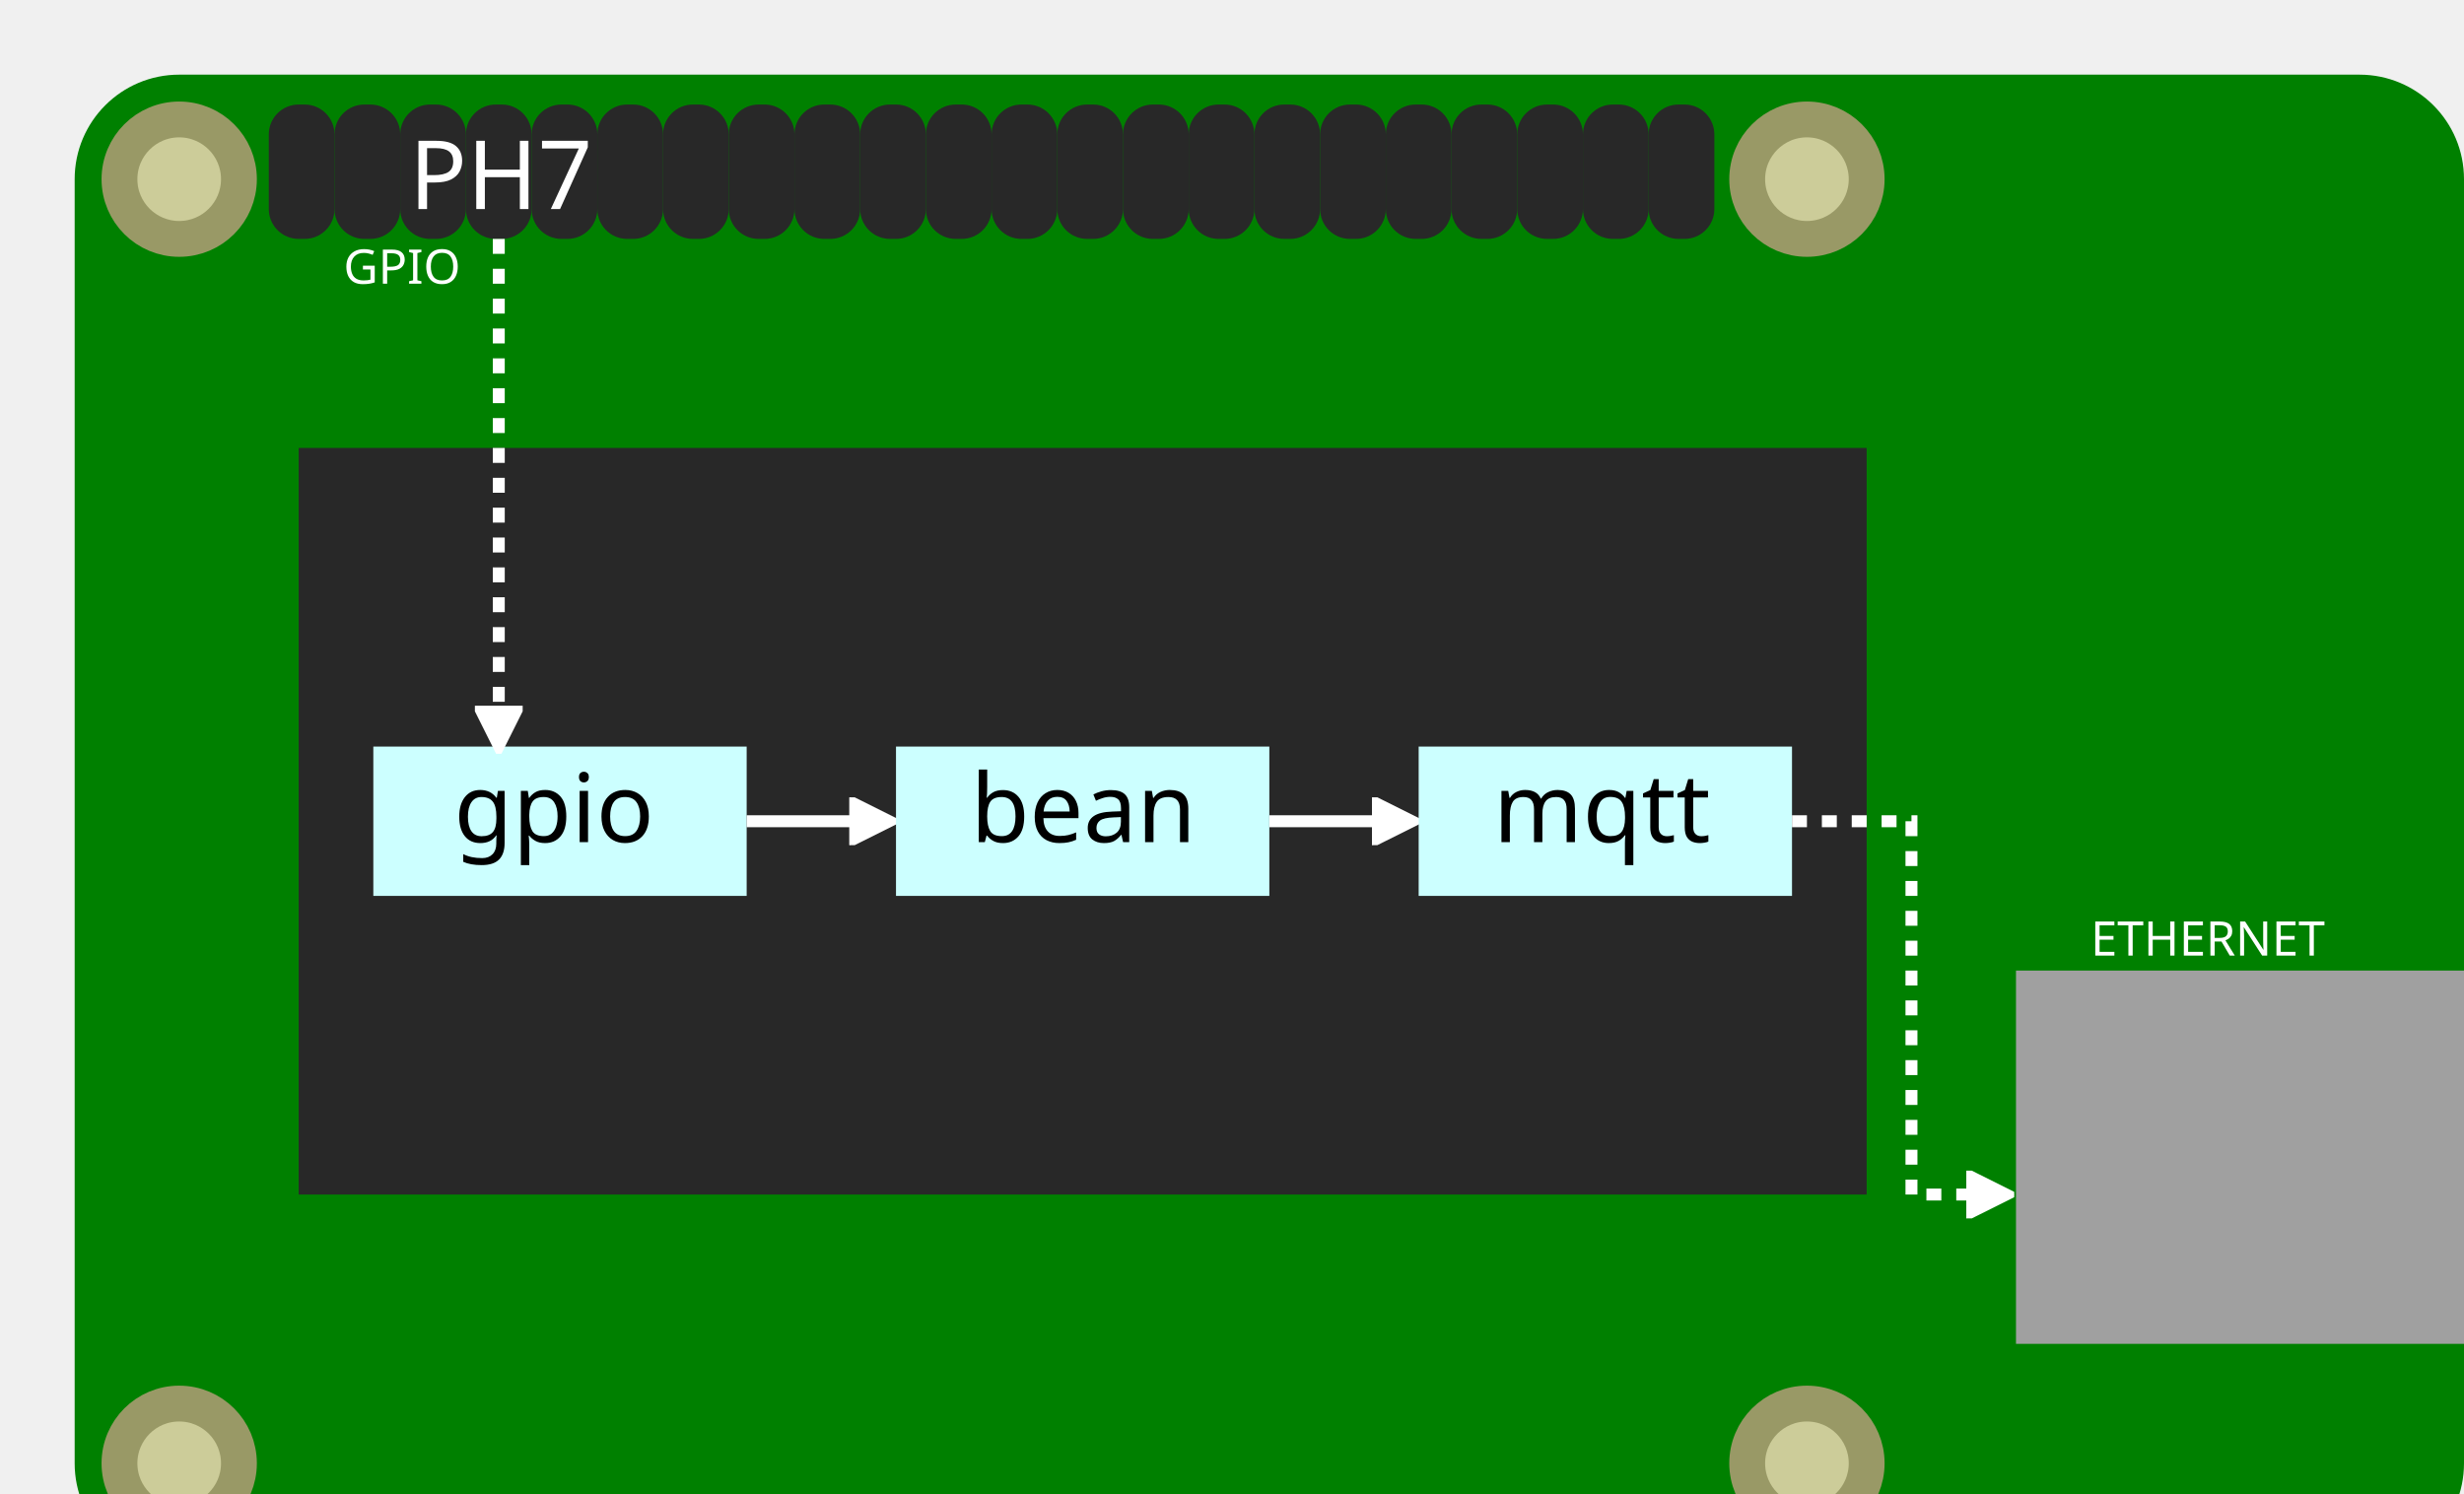
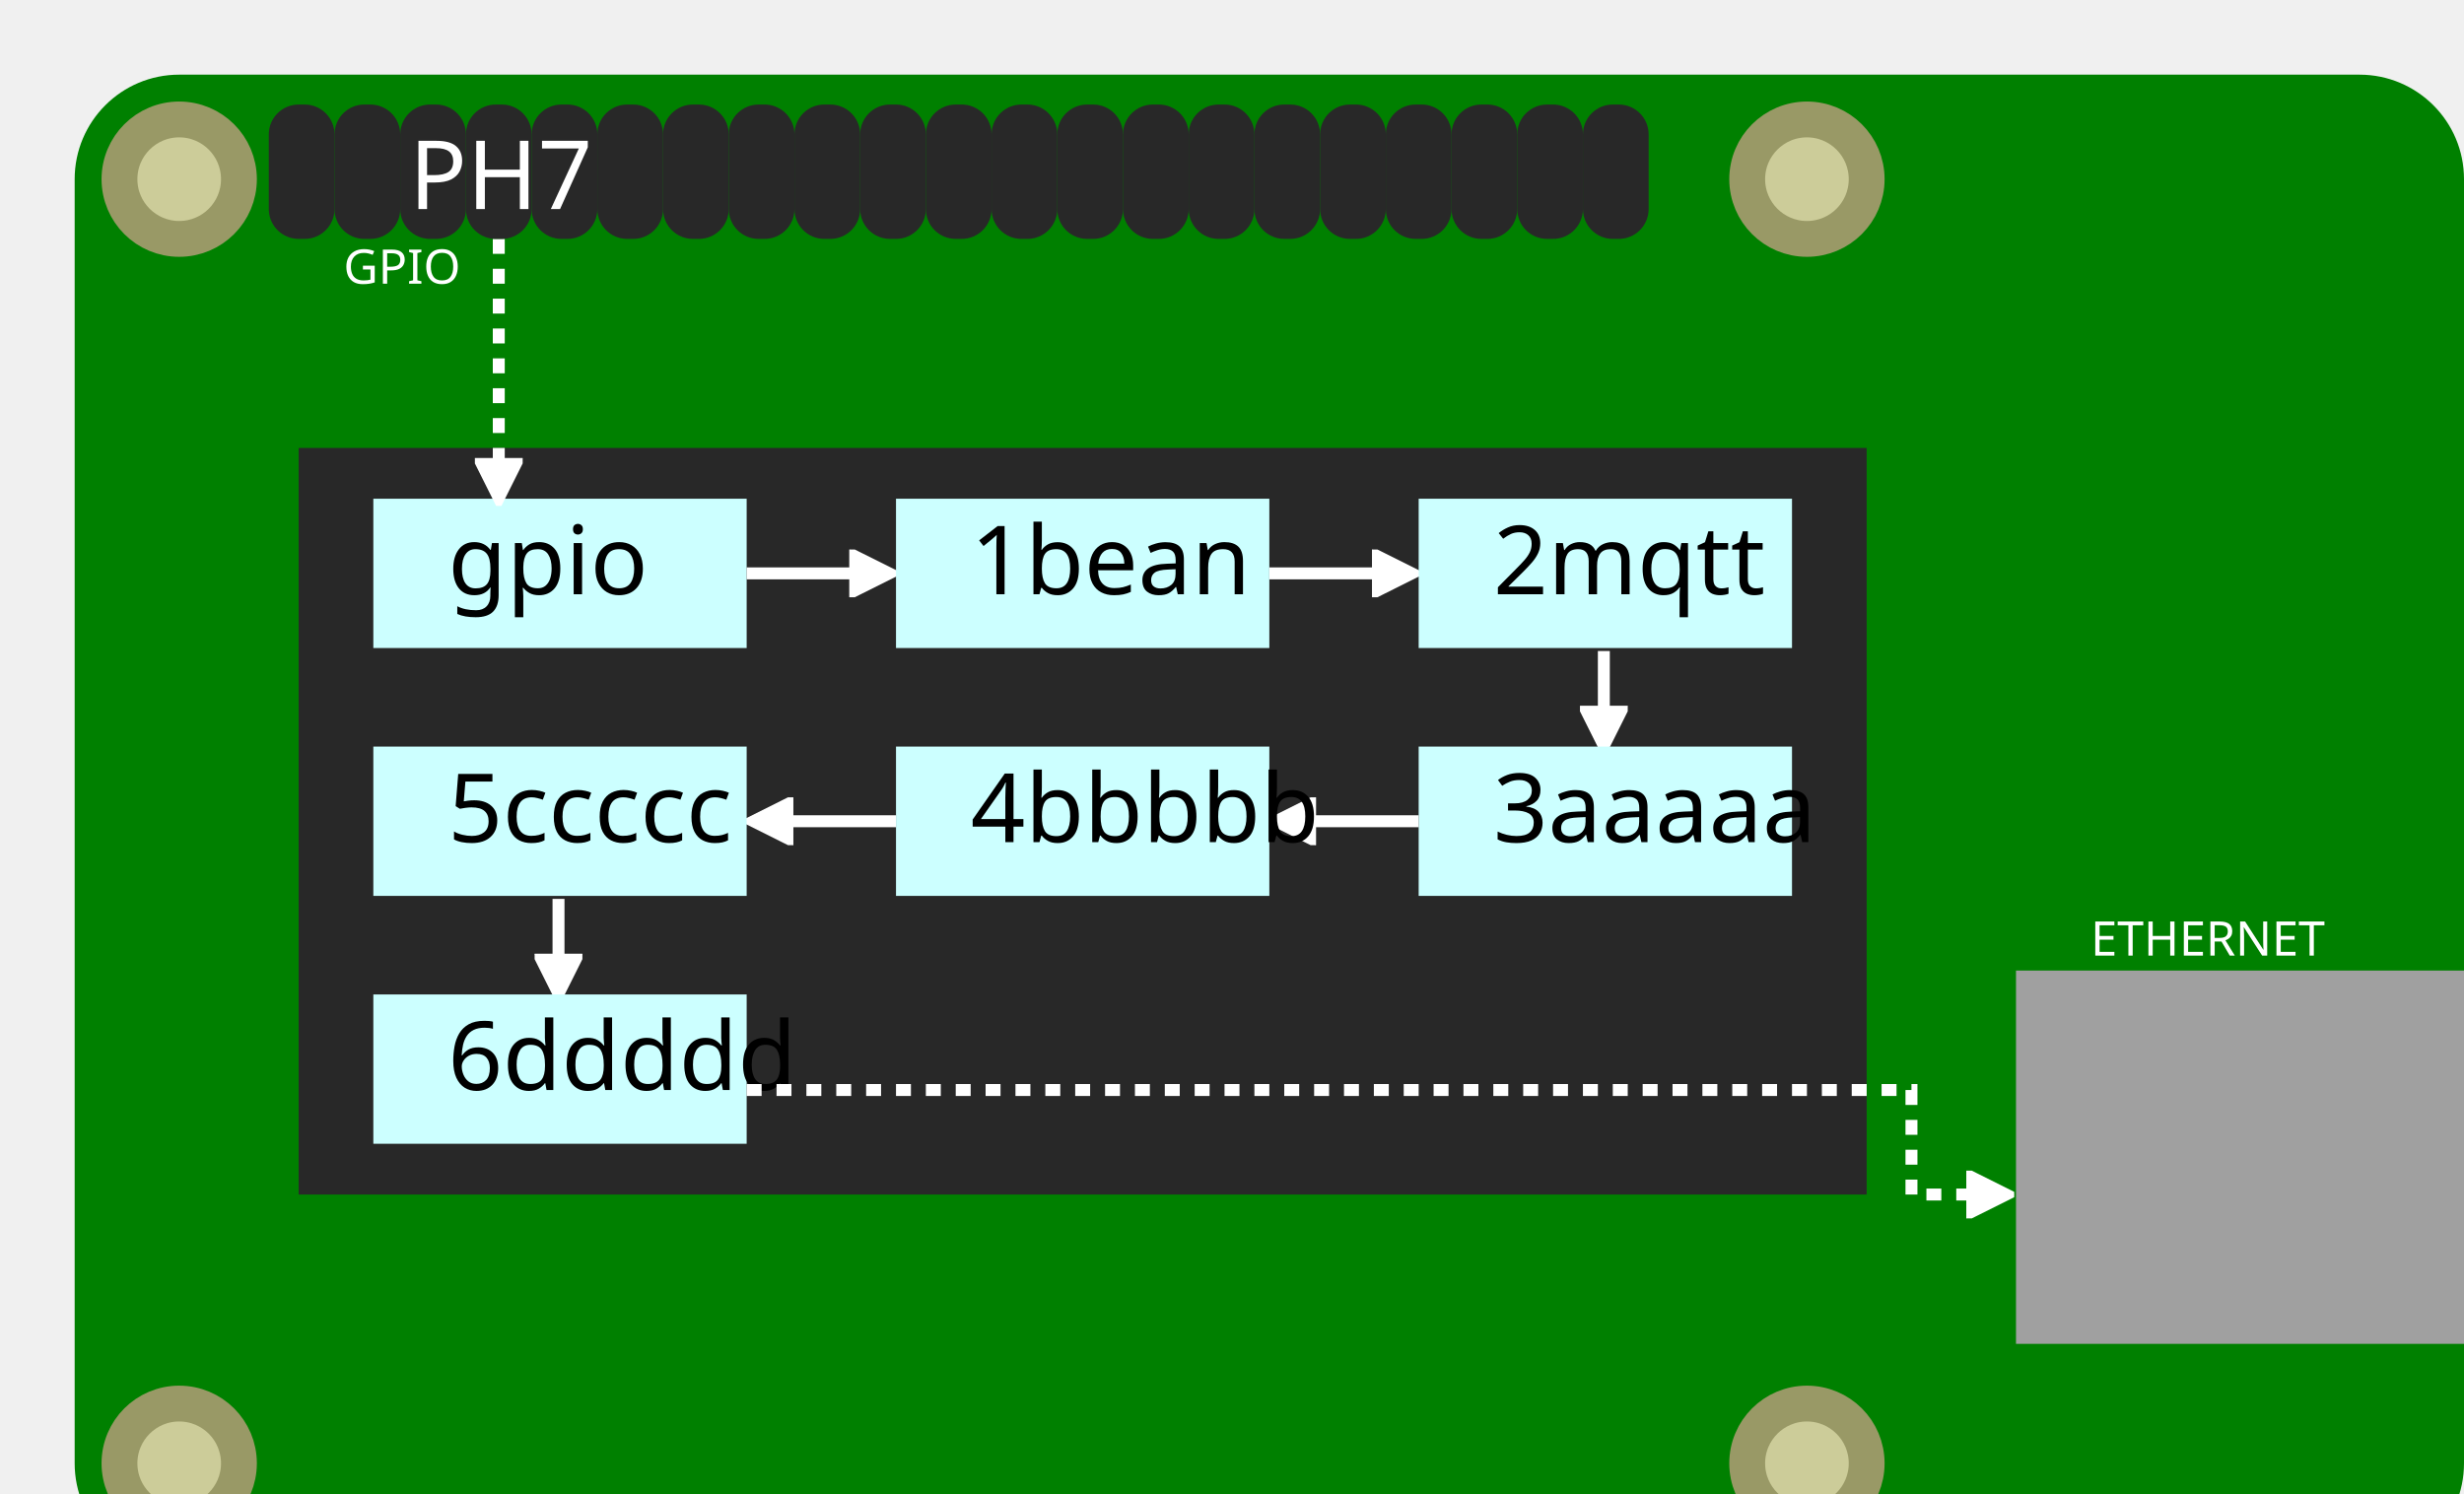
<svg xmlns="http://www.w3.org/2000/svg">
  <rect x="25" y="25" rx="35" ry="35" width="800" height="500" fill="green" />
  <rect x="100" y="150" width="525" height="250" fill="#282828" />
+   <rect x="125" y="167" width="125" height="50" fill="#CCFFFF" />
+   <text x="150" y="199" font-family="Verdana" style="fill: #000000; stroke: none; font-size: 32px;">gpio</text>
+   <polyline points="167,80 167,155" fill="none" stroke="white" stroke-width="4" stroke-dasharray="5 5" marker-end="url(#markerArrow)" />
+   <polyline points="250,192 286,192" fill="none" stroke="white" stroke-width="4" marker-end="url(#markerArrow)" />
+   <rect x="300" y="167" width="125" height="50" fill="#CCFFFF" />
+   <text x="325" y="199" font-family="Verdana" style="fill: #000000; stroke: none; font-size: 32px;">1bean</text>
+   <polyline points="425,192 461,192" fill="none" stroke="white" stroke-width="4" marker-end="url(#markerArrow)" />
+   <rect x="475" y="167" width="125" height="50" fill="#CCFFFF" />
+   <text x="500" y="199" font-family="Verdana" style="fill: #000000; stroke: none; font-size: 32px;">2mqtt</text>
+   <polyline points="537,218 537,238" fill="none" stroke="white" stroke-width="4" marker-end="url(#markerArrow)" />
+   <rect x="475" y="250" width="125" height="50" fill="#CCFFFF" />
+   <text x="500" y="282" font-family="Verdana" style="fill: #000000; stroke: none; font-size: 32px;">3aaaaa</text>
+   <polyline points="475,275 439,275" fill="none" stroke="white" stroke-width="4" marker-end="url(#markerArrow)" />
+   <rect x="300" y="250" width="125" height="50" fill="#CCFFFF" />
+   <text x="325" y="282" font-family="Verdana" style="fill: #000000; stroke: none; font-size: 32px;">4bbbbb</text>
+   <polyline points="300,275 264,275" fill="none" stroke="white" stroke-width="4" marker-end="url(#markerArrow)" />
  <rect x="125" y="250" width="125" height="50" fill="#CCFFFF" />
-   <text x="152" y="282" font-family="Verdana" style="fill: #000000; stroke: none; font-size: 32px;">gpio</text>
-   <polyline points="250,275 286,275" fill="none" stroke="white" stroke-width="4" marker-end="url(#markerArrow)" />
-   <rect x="300" y="250" width="125" height="50" fill="#CCFFFF" />
-   <text x="325" y="282" font-family="Verdana" style="fill: #000000; stroke: none; font-size: 32px;">bean</text>
-   <polyline points="425,275 461,275" fill="none" stroke="white" stroke-width="4" marker-end="url(#markerArrow)" />
-   <rect x="475" y="250" width="125" height="50" fill="#CCFFFF" />
-   <text x="500" y="282" font-family="Verdana" style="fill: #000000; stroke: none; font-size: 32px;">mqtt</text>
+   <text x="150" y="282" font-family="Verdana" style="fill: #000000; stroke: none; font-size: 32px;">5ccccc</text>
+   <polyline points="187,301 187,321" fill="none" stroke="white" stroke-width="4" marker-end="url(#markerArrow)" />
+   <rect x="125" y="333" width="125" height="50" fill="#CCFFFF" />
+   <text x="150" y="365" font-family="Verdana" style="fill: #000000; stroke: none; font-size: 32px;">6ddddd</text>
+   <polyline points="250,365 640,365 640,400 660,400" fill="none" stroke="white" stroke-width="4" stroke-dasharray="5 5" marker-end="url(#markerArrow)" />
  <circle cx="60" cy="60" r="20" style="stroke:#999966;                            stroke-width: 12;                            fill:#CCCC99" />
  <circle cx="605" cy="60" r="20" style="stroke:#999966;                            stroke-width: 12;                            fill:#CCCC99" />
  <circle cx="60" cy="490" r="20" style="stroke:#999966;                            stroke-width: 12;                            fill:#CCCC99" />
  <circle cx="605" cy="490" r="20" style="stroke:#999966;                            stroke-width: 12;                            fill:#CCCC99" />
  <rect x="90" y="35" rx="10" ry="10" width="22" height="45" fill="#282828" />
  <rect x="112" y="35" rx="10" ry="10" width="22" height="45" fill="#282828" />
  <rect x="134" y="35" rx="10" ry="10" width="22" height="45" fill="#282828" />
  <rect x="156" y="35" rx="10" ry="10" width="22" height="45" fill="#282828" />
  <rect x="178" y="35" rx="10" ry="10" width="22" height="45" fill="#282828" />
  <rect x="200" y="35" rx="10" ry="10" width="22" height="45" fill="#282828" />
  <rect x="222" y="35" rx="10" ry="10" width="22" height="45" fill="#282828" />
  <rect x="244" y="35" rx="10" ry="10" width="22" height="45" fill="#282828" />
  <rect x="266" y="35" rx="10" ry="10" width="22" height="45" fill="#282828" />
  <rect x="288" y="35" rx="10" ry="10" width="22" height="45" fill="#282828" />
  <rect x="310" y="35" rx="10" ry="10" width="22" height="45" fill="#282828" />
  <rect x="332" y="35" rx="10" ry="10" width="22" height="45" fill="#282828" />
  <rect x="354" y="35" rx="10" ry="10" width="22" height="45" fill="#282828" />
  <rect x="376" y="35" rx="10" ry="10" width="22" height="45" fill="#282828" />
  <rect x="398" y="35" rx="10" ry="10" width="22" height="45" fill="#282828" />
  <rect x="420" y="35" rx="10" ry="10" width="22" height="45" fill="#282828" />
  <rect x="442" y="35" rx="10" ry="10" width="22" height="45" fill="#282828" />
  <rect x="464" y="35" rx="10" ry="10" width="22" height="45" fill="#282828" />
  <rect x="486" y="35" rx="10" ry="10" width="22" height="45" fill="#282828" />
  <rect x="508" y="35" rx="10" ry="10" width="22" height="45" fill="#282828" />
  <rect x="530" y="35" rx="10" ry="10" width="22" height="45" fill="#282828" />
-   <rect x="552" y="35" rx="10" ry="10" width="22" height="45" fill="#282828" />
  <text x="137" y="70" font-family="Verdana" style="fill: #FFFFFF; stroke: none; font-size: 32px;">PH7</text>
  <text x="115" y="95" font-family="Verdana" style="fill: #FFFFFF; stroke: none; font-size: 16px;">GPIO</text>
  <text x="700" y="320" font-family="Verdana" style="fill: #FFFFFF; stroke: none; font-size: 16px;">ETHERNET</text>
  <rect x="675" y="325" width="175" height="125" fill="#A0A0A0" />
  <defs>
    <marker id="markerArrow" viewBox="0 0 10 10" refX="1" refY="5" markerWidth="4" markerHeight="4" orient="auto" stroke="white" fill="white">
      <path d="M 0 0 L 10 5 L 0 10 z" />
    </marker>
  </defs>
-   <polyline points="167,80 167,238" fill="none" stroke="white" stroke-width="4" stroke-dasharray="5 5" marker-end="url(#markerArrow)" />
-   <polyline points="600,275 640,275 640,400 660,400" fill="none" stroke="white" stroke-width="4" stroke-dasharray="5 5" marker-end="url(#markerArrow)" />
</svg>
